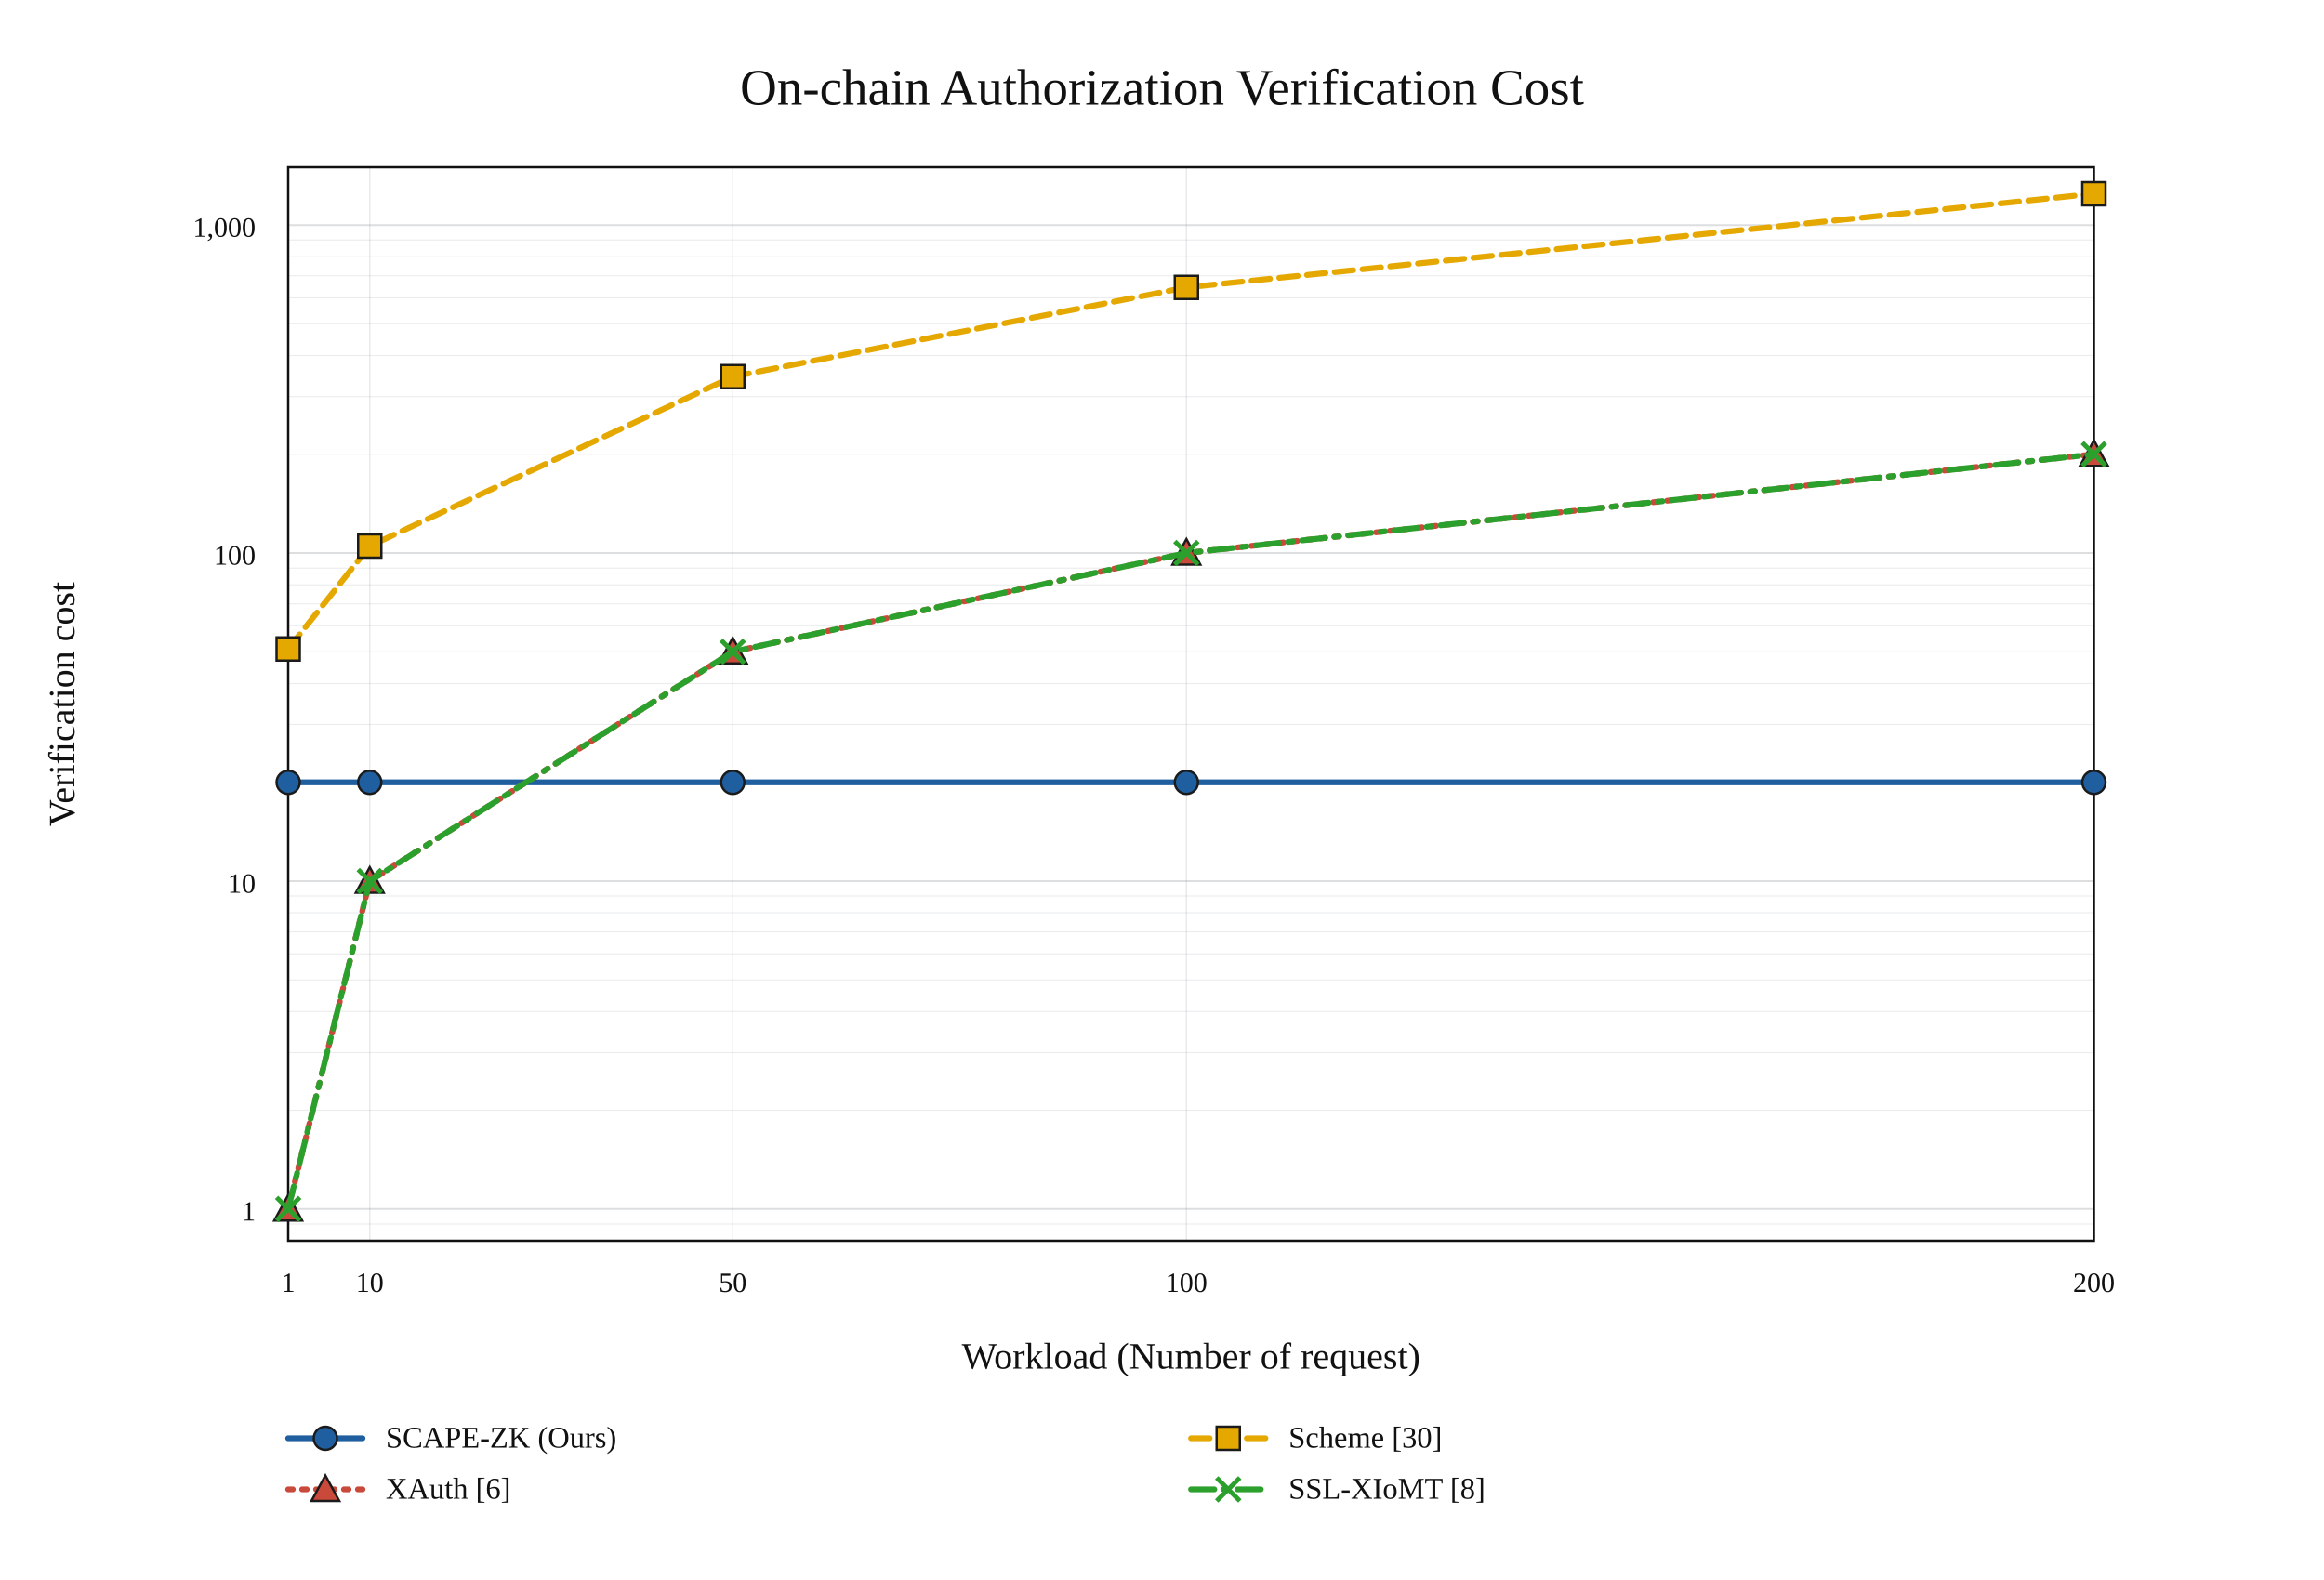
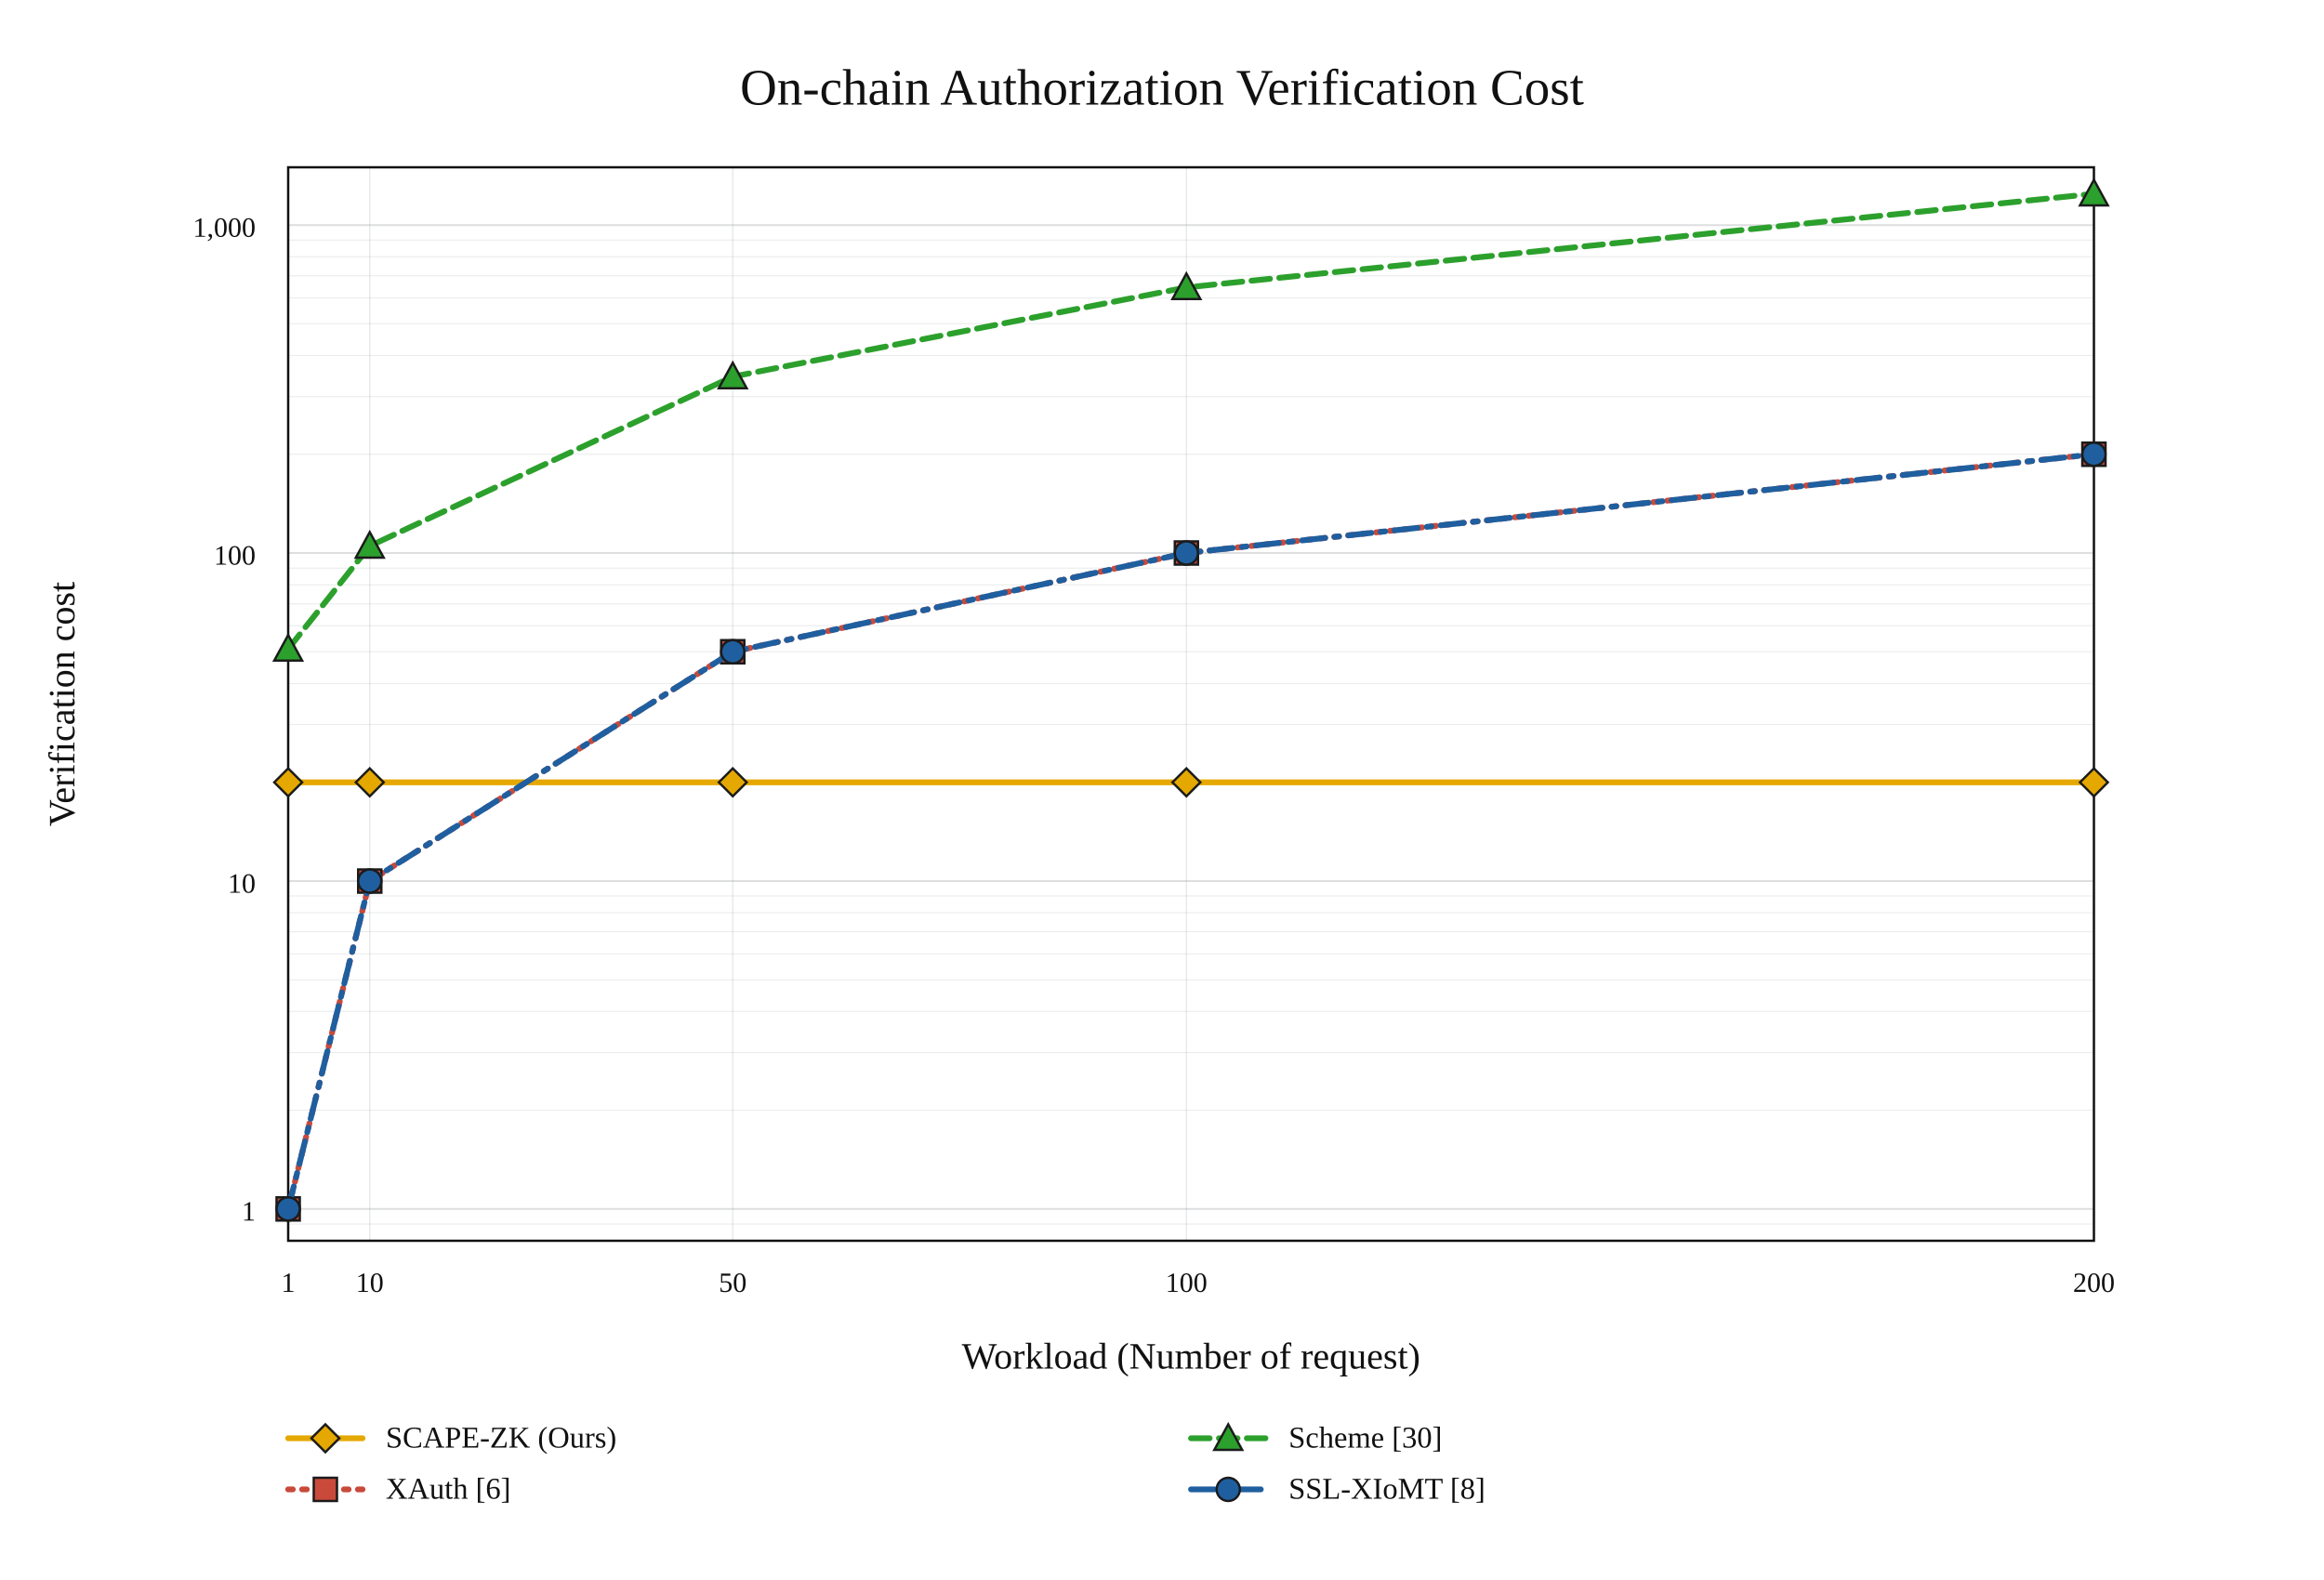
<svg xmlns="http://www.w3.org/2000/svg" width="1000" height="680" viewBox="0 0 1000 680" role="img">
  <rect width="100%" height="100%" fill="#ffffff" />
  <style>
    text { font-family: "Times New Roman", Times, serif; fill: #111111; }
    .title { font-size: 22px; font-weight: 400; }
    .axis-label { font-size: 16px; }
    .tick { font-size: 12px; }
    .legend { font-size: 13px; }
    .note { font-size: 12px; }
  </style>
  <text x="500.0" y="45" text-anchor="middle" class="title">On-chain Authorization Verification Cost</text>
  <line x1="124" y1="534.0" x2="901" y2="534.0" stroke="#9aa0a6" stroke-width="0.45" opacity="0.2" />
  <line x1="124" y1="526.8" x2="901" y2="526.8" stroke="#9aa0a6" stroke-width="0.45" opacity="0.2" />
  <line x1="124" y1="520.3" x2="901" y2="520.3" stroke="#9aa0a6" stroke-width="0.8" opacity="0.35" />
  <line x1="124" y1="477.8" x2="901" y2="477.8" stroke="#9aa0a6" stroke-width="0.45" opacity="0.2" />
  <line x1="124" y1="453.0" x2="901" y2="453.0" stroke="#9aa0a6" stroke-width="0.45" opacity="0.2" />
  <line x1="124" y1="435.3" x2="901" y2="435.3" stroke="#9aa0a6" stroke-width="0.45" opacity="0.2" />
  <line x1="124" y1="421.7" x2="901" y2="421.7" stroke="#9aa0a6" stroke-width="0.45" opacity="0.2" />
  <line x1="124" y1="410.5" x2="901" y2="410.5" stroke="#9aa0a6" stroke-width="0.45" opacity="0.2" />
  <line x1="124" y1="401.0" x2="901" y2="401.0" stroke="#9aa0a6" stroke-width="0.45" opacity="0.2" />
  <line x1="124" y1="392.8" x2="901" y2="392.8" stroke="#9aa0a6" stroke-width="0.45" opacity="0.2" />
  <line x1="124" y1="385.6" x2="901" y2="385.6" stroke="#9aa0a6" stroke-width="0.45" opacity="0.2" />
  <line x1="124" y1="379.2" x2="901" y2="379.2" stroke="#9aa0a6" stroke-width="0.8" opacity="0.35" />
  <line x1="124" y1="336.7" x2="901" y2="336.7" stroke="#9aa0a6" stroke-width="0.45" opacity="0.2" />
  <line x1="124" y1="311.8" x2="901" y2="311.8" stroke="#9aa0a6" stroke-width="0.45" opacity="0.2" />
  <line x1="124" y1="294.2" x2="901" y2="294.2" stroke="#9aa0a6" stroke-width="0.45" opacity="0.2" />
  <line x1="124" y1="280.5" x2="901" y2="280.5" stroke="#9aa0a6" stroke-width="0.45" opacity="0.2" />
  <line x1="124" y1="269.3" x2="901" y2="269.3" stroke="#9aa0a6" stroke-width="0.45" opacity="0.2" />
  <line x1="124" y1="259.9" x2="901" y2="259.9" stroke="#9aa0a6" stroke-width="0.45" opacity="0.2" />
  <line x1="124" y1="251.7" x2="901" y2="251.7" stroke="#9aa0a6" stroke-width="0.45" opacity="0.2" />
  <line x1="124" y1="244.5" x2="901" y2="244.5" stroke="#9aa0a6" stroke-width="0.45" opacity="0.2" />
  <line x1="124" y1="238.0" x2="901" y2="238.0" stroke="#9aa0a6" stroke-width="0.8" opacity="0.35" />
  <line x1="124" y1="195.5" x2="901" y2="195.5" stroke="#9aa0a6" stroke-width="0.45" opacity="0.2" />
  <line x1="124" y1="170.7" x2="901" y2="170.7" stroke="#9aa0a6" stroke-width="0.45" opacity="0.2" />
  <line x1="124" y1="153.0" x2="901" y2="153.0" stroke="#9aa0a6" stroke-width="0.45" opacity="0.2" />
  <line x1="124" y1="139.3" x2="901" y2="139.3" stroke="#9aa0a6" stroke-width="0.45" opacity="0.2" />
  <line x1="124" y1="128.2" x2="901" y2="128.2" stroke="#9aa0a6" stroke-width="0.45" opacity="0.2" />
  <line x1="124" y1="118.7" x2="901" y2="118.7" stroke="#9aa0a6" stroke-width="0.45" opacity="0.2" />
  <line x1="124" y1="110.5" x2="901" y2="110.5" stroke="#9aa0a6" stroke-width="0.45" opacity="0.2" />
  <line x1="124" y1="103.3" x2="901" y2="103.3" stroke="#9aa0a6" stroke-width="0.45" opacity="0.2" />
  <line x1="124" y1="96.9" x2="901" y2="96.9" stroke="#9aa0a6" stroke-width="0.8" opacity="0.35" />
  <line x1="124.0" y1="72" x2="124.0" y2="534" stroke="#9aa0a6" stroke-width="0.55" opacity="0.25" />
  <line x1="159.1" y1="72" x2="159.1" y2="534" stroke="#9aa0a6" stroke-width="0.55" opacity="0.25" />
  <line x1="315.3" y1="72" x2="315.3" y2="534" stroke="#9aa0a6" stroke-width="0.55" opacity="0.25" />
  <line x1="510.5" y1="72" x2="510.5" y2="534" stroke="#9aa0a6" stroke-width="0.55" opacity="0.25" />
  <line x1="901.0" y1="72" x2="901.0" y2="534" stroke="#9aa0a6" stroke-width="0.55" opacity="0.25" />
  <rect x="124" y="72" width="777" height="462" fill="none" stroke="#111111" stroke-width="1" />
  <text x="110" y="525.3" text-anchor="end" class="tick">1</text>
  <text x="110" y="384.2" text-anchor="end" class="tick">10</text>
  <text x="110" y="243.0" text-anchor="end" class="tick">100</text>
  <text x="110" y="101.9" text-anchor="end" class="tick">1,000</text>
  <text x="124.0" y="556" text-anchor="middle" class="tick">1</text>
  <text x="159.1" y="556" text-anchor="middle" class="tick">10</text>
  <text x="315.3" y="556" text-anchor="middle" class="tick">50</text>
  <text x="510.5" y="556" text-anchor="middle" class="tick">100</text>
  <text x="901.0" y="556" text-anchor="middle" class="tick">200</text>
  <text x="512.5" y="589" text-anchor="middle" class="axis-label">Workload (Number of request)</text>
  <text x="32" y="303.0" text-anchor="middle" class="axis-label" transform="rotate(-90 32 303.0)">Verification cost</text>
-   <polyline points="124.0,336.7 159.1,336.7 315.3,336.7 510.5,336.7 901.0,336.7" fill="none" stroke="#1f5f9f" stroke-width="2.5" stroke-linecap="round" stroke-linejoin="round" />
-   <circle cx="124.0" cy="336.7" r="5" fill="#1f5f9f" stroke="#1b1b1b" stroke-width="1" />
-   <circle cx="159.1" cy="336.7" r="5" fill="#1f5f9f" stroke="#1b1b1b" stroke-width="1" />
-   <circle cx="315.3" cy="336.7" r="5" fill="#1f5f9f" stroke="#1b1b1b" stroke-width="1" />
-   <circle cx="510.5" cy="336.7" r="5" fill="#1f5f9f" stroke="#1b1b1b" stroke-width="1" />
-   <circle cx="901.0" cy="336.7" r="5" fill="#1f5f9f" stroke="#1b1b1b" stroke-width="1" />
-   <polyline points="124.0,279.3 159.1,235.0 315.3,162.1 510.5,123.7 901.0,83.4" fill="none" stroke="#e5a800" stroke-width="2.5" stroke-dasharray="8 4" stroke-linecap="round" stroke-linejoin="round" />
-   <rect x="119.0" y="274.3" width="10" height="10" fill="#e5a800" stroke="#1b1b1b" stroke-width="1" />
-   <rect x="154.1" y="230.0" width="10" height="10" fill="#e5a800" stroke="#1b1b1b" stroke-width="1" />
-   <rect x="310.3" y="157.1" width="10" height="10" fill="#e5a800" stroke="#1b1b1b" stroke-width="1" />
-   <rect x="505.5" y="118.7" width="10" height="10" fill="#e5a800" stroke="#1b1b1b" stroke-width="1" />
-   <rect x="896.0" y="78.4" width="10" height="10" fill="#e5a800" stroke="#1b1b1b" stroke-width="1" />
+   <polyline points="124.0,336.7 159.1,336.7 315.3,336.7 510.5,336.7 901.0,336.7" fill="none" stroke="#e5a800" stroke-width="2.5" stroke-linecap="round" stroke-linejoin="round" />
+   <polygon points="124.0,330.7 118.0,336.7 124.0,342.7 130.0,336.7" fill="#e5a800" stroke="#1b1b1b" stroke-width="1" />
+   <polygon points="159.1,330.7 153.1,336.7 159.1,342.7 165.1,336.7" fill="#e5a800" stroke="#1b1b1b" stroke-width="1" />
+   <polygon points="315.3,330.7 309.3,336.7 315.3,342.7 321.3,336.7" fill="#e5a800" stroke="#1b1b1b" stroke-width="1" />
+   <polygon points="510.5,330.7 504.5,336.7 510.5,342.7 516.5,336.7" fill="#e5a800" stroke="#1b1b1b" stroke-width="1" />
+   <polygon points="901.0,330.7 895.0,336.7 901.0,342.7 907.0,336.7" fill="#e5a800" stroke="#1b1b1b" stroke-width="1" />
+   <polyline points="124.0,279.3 159.1,235.0 315.3,162.1 510.5,123.7 901.0,83.4" fill="none" stroke="#2ca02c" stroke-width="2.5" stroke-dasharray="8 4" stroke-linecap="round" stroke-linejoin="round" />
+   <polygon points="124.0,273.3 118.0,284.3 130.0,284.3" fill="#2ca02c" stroke="#1b1b1b" stroke-width="1" />
+   <polygon points="159.1,229.0 153.1,240.0 165.1,240.0" fill="#2ca02c" stroke="#1b1b1b" stroke-width="1" />
+   <polygon points="315.3,156.1 309.3,167.1 321.3,167.1" fill="#2ca02c" stroke="#1b1b1b" stroke-width="1" />
+   <polygon points="510.5,117.7 504.5,128.7 516.5,128.7" fill="#2ca02c" stroke="#1b1b1b" stroke-width="1" />
+   <polygon points="901.0,77.4 895.0,88.4 907.0,88.4" fill="#2ca02c" stroke="#1b1b1b" stroke-width="1" />
  <polyline points="124.0,520.3 159.1,379.2 315.3,280.5 510.5,238.0 901.0,195.5" fill="none" stroke="#c94a3b" stroke-width="2.5" stroke-dasharray="2 4" stroke-linecap="round" stroke-linejoin="round" />
-   <polygon points="124.0,514.3 118.0,525.3 130.0,525.3" fill="#c94a3b" stroke="#1b1b1b" stroke-width="1" />
-   <polygon points="159.1,373.2 153.1,384.2 165.1,384.2" fill="#c94a3b" stroke="#1b1b1b" stroke-width="1" />
-   <polygon points="315.3,274.5 309.3,285.5 321.3,285.5" fill="#c94a3b" stroke="#1b1b1b" stroke-width="1" />
-   <polygon points="510.5,232.0 504.5,243.0 516.5,243.0" fill="#c94a3b" stroke="#1b1b1b" stroke-width="1" />
-   <polygon points="901.0,189.5 895.0,200.5 907.0,200.5" fill="#c94a3b" stroke="#1b1b1b" stroke-width="1" />
-   <polyline points="124.0,520.3 159.1,379.2 315.3,280.5 510.5,238.0 901.0,195.5" fill="none" stroke="#2ca02c" stroke-width="2.5" stroke-dasharray="10 4 2 4" stroke-linecap="round" stroke-linejoin="round" />
-   <line x1="119.0" y1="515.3" x2="129.0" y2="525.3" stroke="#2ca02c" stroke-width="2" />
-   <line x1="119.0" y1="525.3" x2="129.0" y2="515.3" stroke="#2ca02c" stroke-width="2" />
-   <line x1="154.1" y1="374.2" x2="164.1" y2="384.2" stroke="#2ca02c" stroke-width="2" />
-   <line x1="154.1" y1="384.2" x2="164.1" y2="374.2" stroke="#2ca02c" stroke-width="2" />
-   <line x1="310.3" y1="275.5" x2="320.3" y2="285.5" stroke="#2ca02c" stroke-width="2" />
-   <line x1="310.3" y1="285.5" x2="320.3" y2="275.5" stroke="#2ca02c" stroke-width="2" />
-   <line x1="505.5" y1="233.0" x2="515.5" y2="243.0" stroke="#2ca02c" stroke-width="2" />
-   <line x1="505.5" y1="243.0" x2="515.5" y2="233.0" stroke="#2ca02c" stroke-width="2" />
-   <line x1="896.0" y1="190.5" x2="906.0" y2="200.5" stroke="#2ca02c" stroke-width="2" />
-   <line x1="896.0" y1="200.5" x2="906.0" y2="190.5" stroke="#2ca02c" stroke-width="2" />
-   <line x1="124.0" y1="619" x2="156.0" y2="619" stroke="#1f5f9f" stroke-width="2.5" stroke-linecap="round" />
-   <circle cx="140.0" cy="619.0" r="5" fill="#1f5f9f" stroke="#1b1b1b" stroke-width="1" />
+   <rect x="119.0" y="515.3" width="10" height="10" fill="#c94a3b" stroke="#1b1b1b" stroke-width="1" />
+   <rect x="154.1" y="374.2" width="10" height="10" fill="#c94a3b" stroke="#1b1b1b" stroke-width="1" />
+   <rect x="310.3" y="275.5" width="10" height="10" fill="#c94a3b" stroke="#1b1b1b" stroke-width="1" />
+   <rect x="505.5" y="233.0" width="10" height="10" fill="#c94a3b" stroke="#1b1b1b" stroke-width="1" />
+   <rect x="896.0" y="190.5" width="10" height="10" fill="#c94a3b" stroke="#1b1b1b" stroke-width="1" />
+   <polyline points="124.0,520.3 159.1,379.2 315.3,280.5 510.5,238.0 901.0,195.5" fill="none" stroke="#1f5f9f" stroke-width="2.5" stroke-dasharray="10 4 2 4" stroke-linecap="round" stroke-linejoin="round" />
+   <circle cx="124.0" cy="520.3" r="5" fill="#1f5f9f" stroke="#1b1b1b" stroke-width="1" />
+   <circle cx="159.1" cy="379.2" r="5" fill="#1f5f9f" stroke="#1b1b1b" stroke-width="1" />
+   <circle cx="315.3" cy="280.5" r="5" fill="#1f5f9f" stroke="#1b1b1b" stroke-width="1" />
+   <circle cx="510.5" cy="238.0" r="5" fill="#1f5f9f" stroke="#1b1b1b" stroke-width="1" />
+   <circle cx="901.0" cy="195.5" r="5" fill="#1f5f9f" stroke="#1b1b1b" stroke-width="1" />
+   <line x1="124.0" y1="619" x2="156.0" y2="619" stroke="#e5a800" stroke-width="2.5" stroke-linecap="round" />
+   <polygon points="140.0,613.0 134.0,619.0 140.0,625.0 146.0,619.0" fill="#e5a800" stroke="#1b1b1b" stroke-width="1" />
  <text x="166.0" y="623" class="legend">SCAPE-ZK (Ours)</text>
-   <line x1="512.5" y1="619" x2="544.5" y2="619" stroke="#e5a800" stroke-width="2.5" stroke-dasharray="8 4" stroke-linecap="round" />
-   <rect x="523.5" y="614.0" width="10" height="10" fill="#e5a800" stroke="#1b1b1b" stroke-width="1" />
+   <line x1="512.5" y1="619" x2="544.5" y2="619" stroke="#2ca02c" stroke-width="2.5" stroke-dasharray="8 4" stroke-linecap="round" />
+   <polygon points="528.5,613.0 522.5,624.0 534.5,624.0" fill="#2ca02c" stroke="#1b1b1b" stroke-width="1" />
  <text x="554.5" y="623" class="legend">Scheme [30]</text>
  <line x1="124.0" y1="641" x2="156.0" y2="641" stroke="#c94a3b" stroke-width="2.5" stroke-dasharray="2 4" stroke-linecap="round" />
-   <polygon points="140.0,635.0 134.0,646.0 146.0,646.0" fill="#c94a3b" stroke="#1b1b1b" stroke-width="1" />
+   <rect x="135.0" y="636.0" width="10" height="10" fill="#c94a3b" stroke="#1b1b1b" stroke-width="1" />
  <text x="166.0" y="645" class="legend">XAuth [6]</text>
-   <line x1="512.5" y1="641" x2="544.5" y2="641" stroke="#2ca02c" stroke-width="2.5" stroke-dasharray="10 4 2 4" stroke-linecap="round" />
-   <line x1="523.5" y1="636.0" x2="533.5" y2="646.0" stroke="#2ca02c" stroke-width="2" />
-   <line x1="523.5" y1="646.0" x2="533.5" y2="636.0" stroke="#2ca02c" stroke-width="2" />
+   <line x1="512.5" y1="641" x2="544.5" y2="641" stroke="#1f5f9f" stroke-width="2.5" stroke-dasharray="10 4 2 4" stroke-linecap="round" />
+   <circle cx="528.5" cy="641.0" r="5" fill="#1f5f9f" stroke="#1b1b1b" stroke-width="1" />
  <text x="554.5" y="645" class="legend">SSL-XIoMT [8]</text>
</svg>
